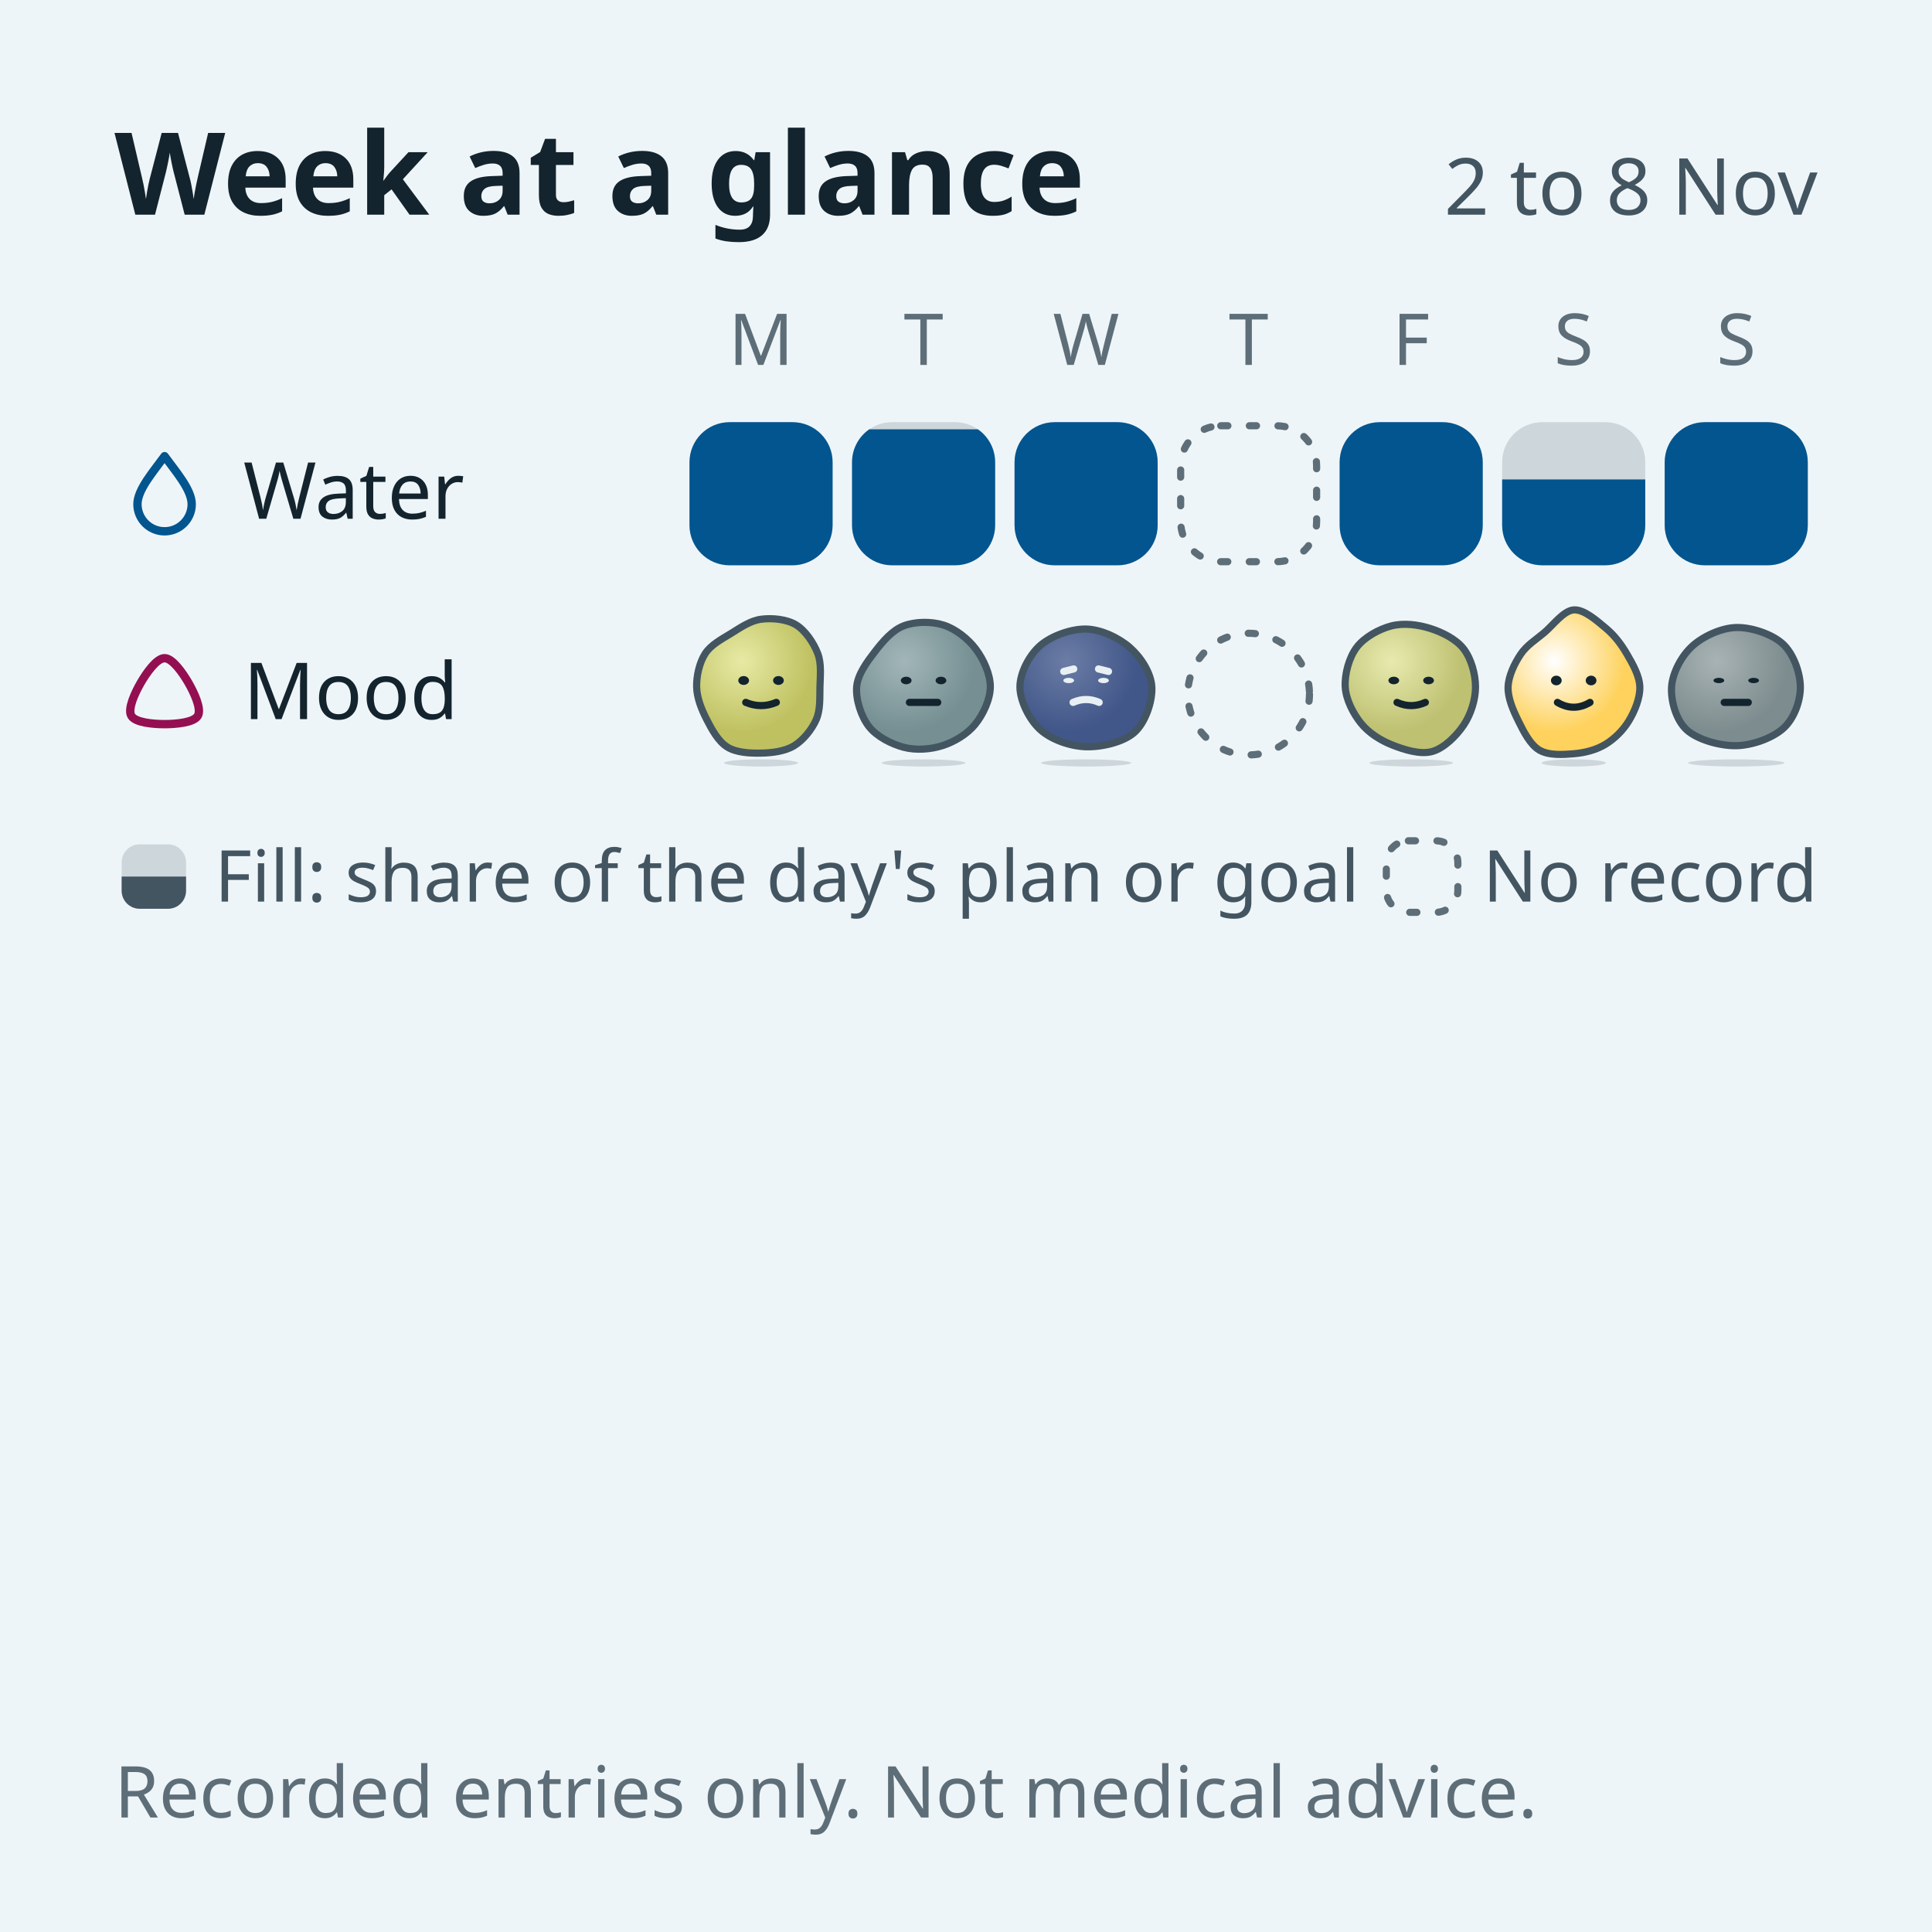
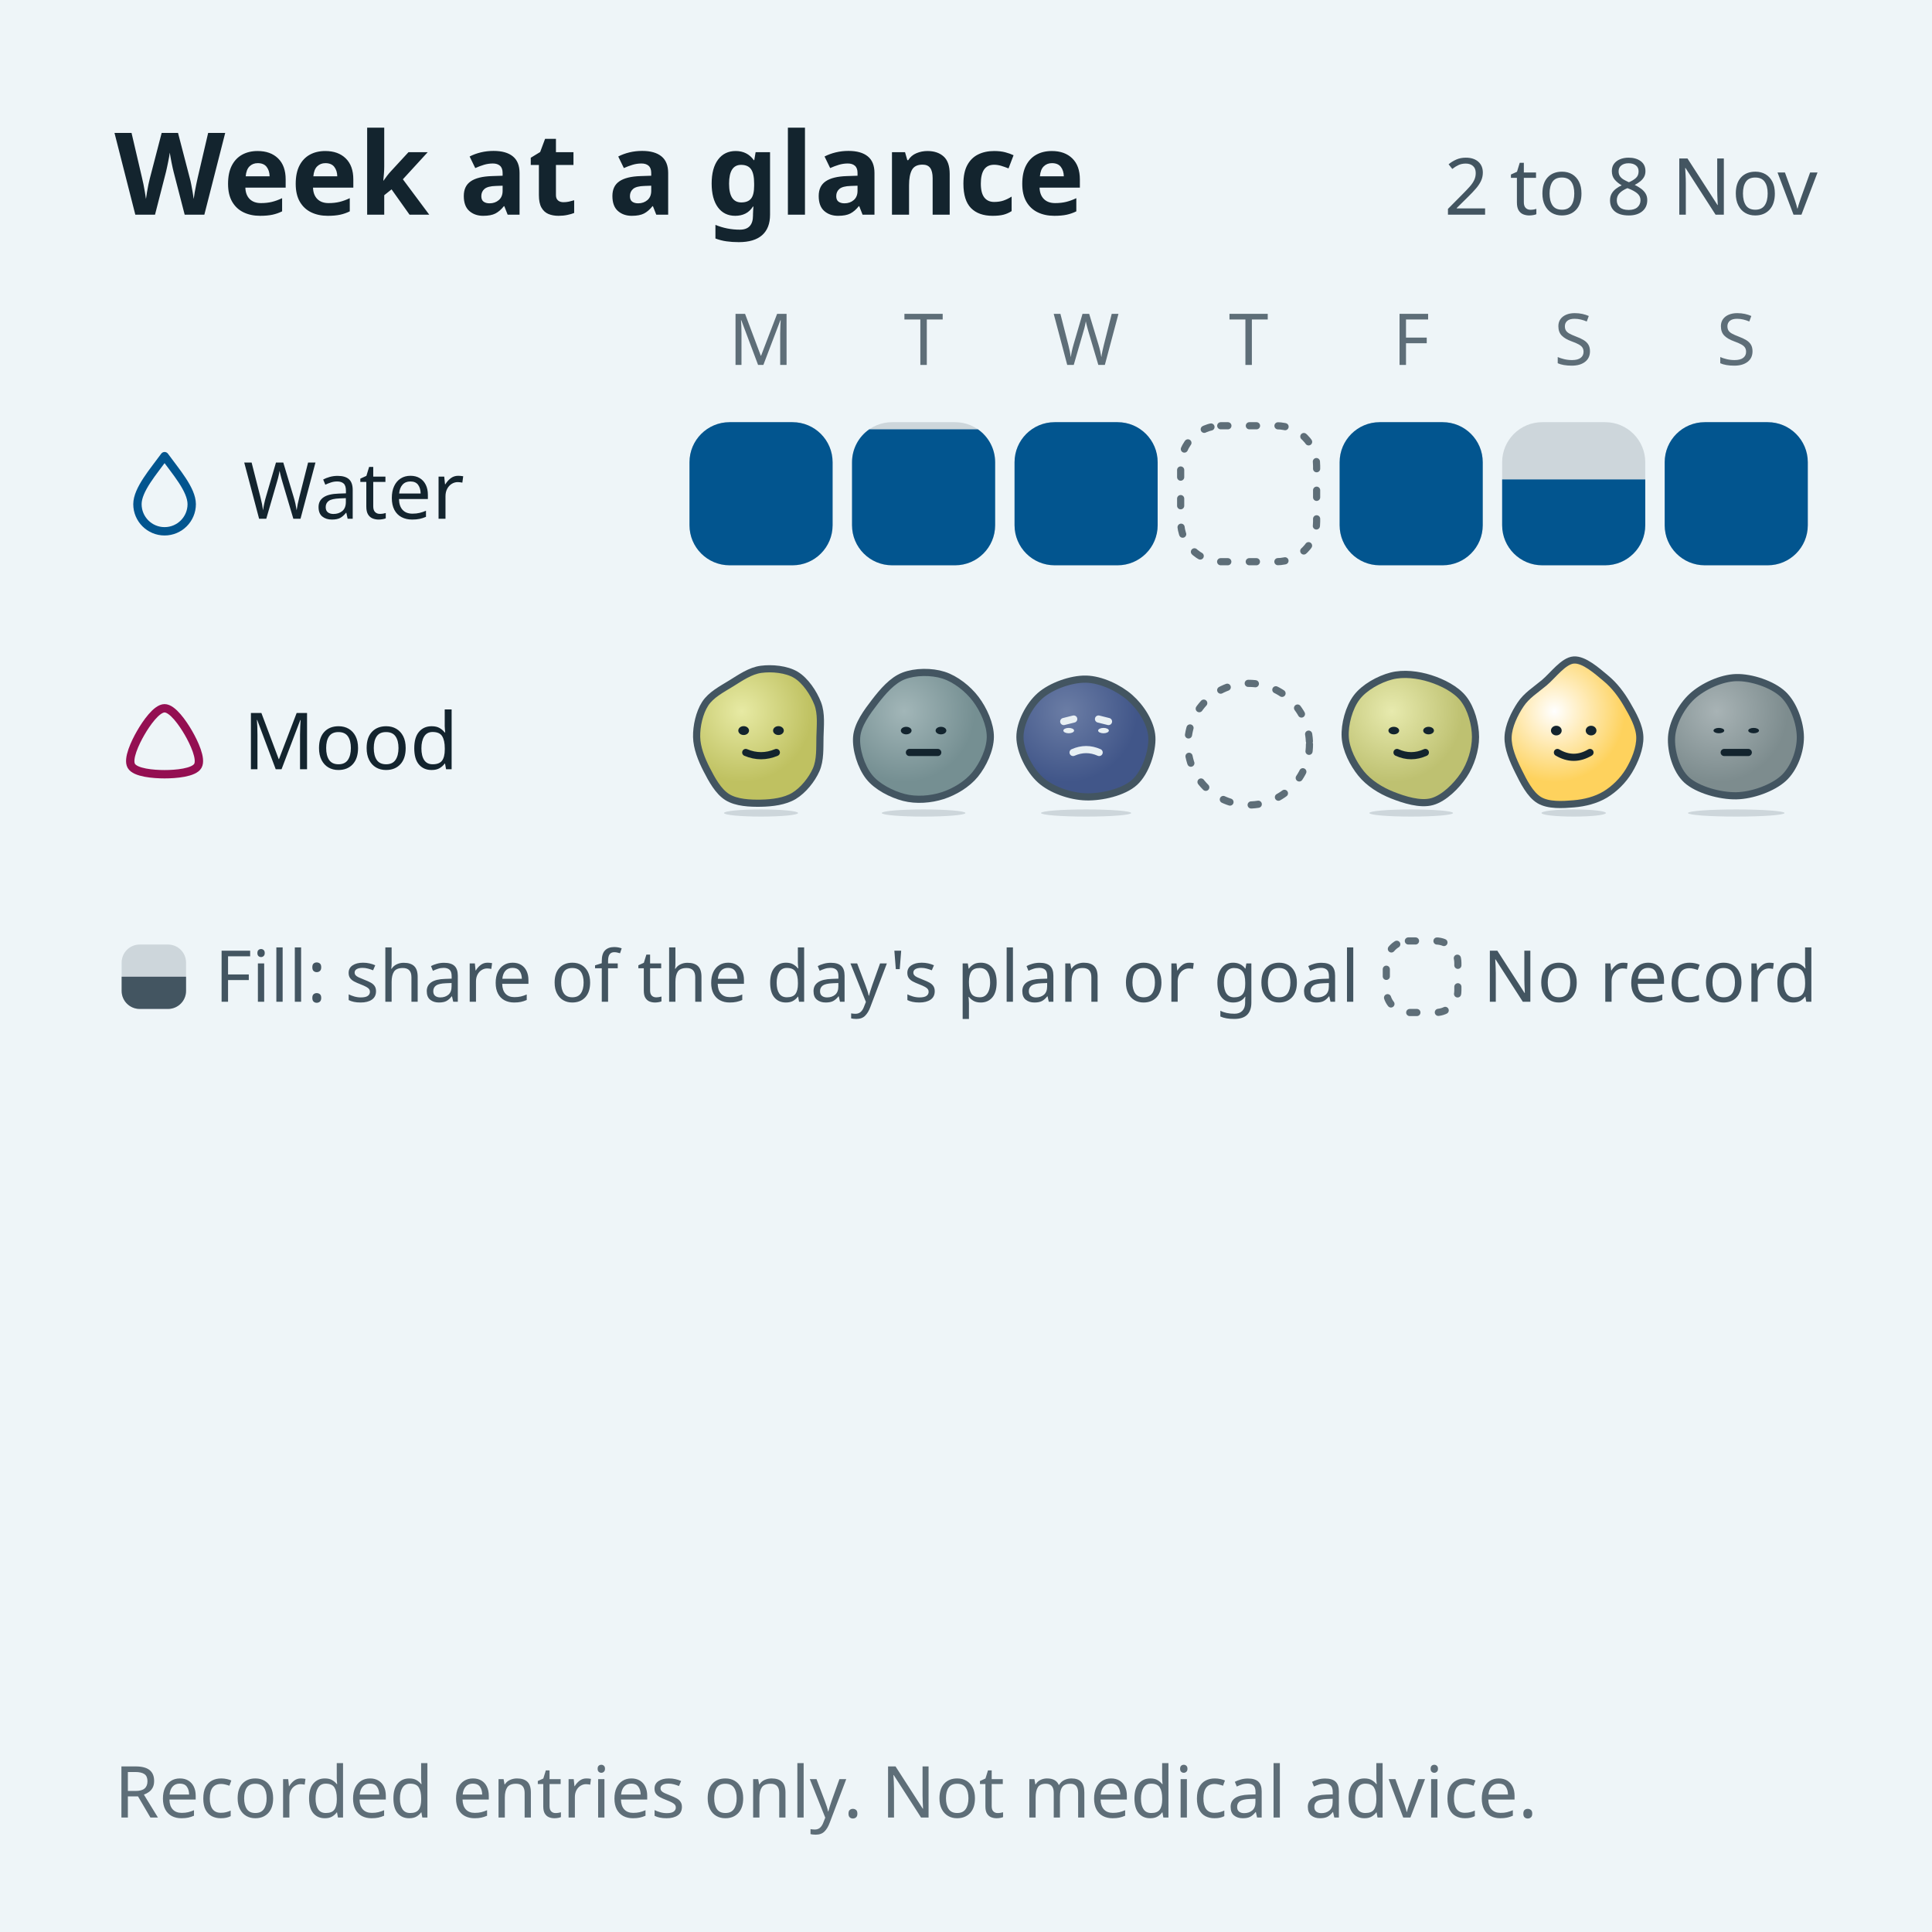
<svg xmlns="http://www.w3.org/2000/svg" width="1080" height="1080" viewBox="0 0 1080 1080">
  <defs>
-     <radialGradient id="g1" gradientUnits="userSpaceOnUse" cx="414.63" cy="369.6" r="39.6">
+     <radialGradient id="g1" gradientUnits="userSpaceOnUse" cx="414.63" cy="397.6" r="39.6">
      <stop offset="0" stop-color="#e7eaa4" />
      <stop offset="1" stop-color="#bfc161" />
    </radialGradient>
-     <radialGradient id="g2" gradientUnits="userSpaceOnUse" cx="505.49" cy="369.6" r="39.6">
+     <radialGradient id="g2" gradientUnits="userSpaceOnUse" cx="505.49" cy="397.6" r="39.6">
      <stop offset="0" stop-color="#a2b6b8" />
      <stop offset="1" stop-color="#758f92" />
    </radialGradient>
-     <radialGradient id="g3" gradientUnits="userSpaceOnUse" cx="596.34" cy="369.6" r="39.6">
+     <radialGradient id="g3" gradientUnits="userSpaceOnUse" cx="596.34" cy="397.6" r="39.6">
      <stop offset="0" stop-color="#6b7da5" />
      <stop offset="1" stop-color="#415689" />
    </radialGradient>
-     <radialGradient id="g4" gradientUnits="userSpaceOnUse" cx="778.06" cy="369.6" r="39.6">
+     <radialGradient id="g4" gradientUnits="userSpaceOnUse" cx="778.06" cy="397.6" r="39.6">
      <stop offset="0" stop-color="#e7eaae" />
      <stop offset="1" stop-color="#bec171" />
    </radialGradient>
-     <radialGradient id="g5" gradientUnits="userSpaceOnUse" cx="868.91" cy="369.6" r="39.6">
+     <radialGradient id="g5" gradientUnits="userSpaceOnUse" cx="868.91" cy="397.6" r="39.6">
      <stop offset="0" stop-color="#ffffff" />
      <stop offset="1" stop-color="#fed25d" />
    </radialGradient>
-     <radialGradient id="g6" gradientUnits="userSpaceOnUse" cx="959.77" cy="369.6" r="39.6">
+     <radialGradient id="g6" gradientUnits="userSpaceOnUse" cx="959.77" cy="397.6" r="39.6">
      <stop offset="0" stop-color="#a8b3b5" />
      <stop offset="1" stop-color="#7d8c8e" />
    </radialGradient>
  </defs>
  <rect width="1080" height="1080" fill="#eef5f8" />
  <text x="64" y="120" font-family="Geologica" font-weight="600" font-size="64" fill="#13242e">Week at a glance</text>
  <text x="1016" y="120" font-family="IBM Plex Sans" font-weight="500" font-size="44" fill="#435561" text-anchor="end">2 to 8 Nov</text>
  <text x="425.43" y="204" font-family="IBM Plex Sans" font-weight="500" font-size="40" fill="#5e6e78" text-anchor="middle">M</text>
  <text x="516.29" y="204" font-family="IBM Plex Sans" font-weight="500" font-size="40" fill="#5e6e78" text-anchor="middle">T</text>
  <text x="607.14" y="204" font-family="IBM Plex Sans" font-weight="500" font-size="40" fill="#5e6e78" text-anchor="middle">W</text>
  <text x="698" y="204" font-family="IBM Plex Sans" font-weight="500" font-size="40" fill="#5e6e78" text-anchor="middle">T</text>
  <text x="788.86" y="204" font-family="IBM Plex Sans" font-weight="500" font-size="40" fill="#5e6e78" text-anchor="middle">F</text>
  <text x="879.71" y="204" font-family="IBM Plex Sans" font-weight="500" font-size="40" fill="#5e6e78" text-anchor="middle">S</text>
  <text x="970.57" y="204" font-family="IBM Plex Sans" font-weight="500" font-size="40" fill="#5e6e78" text-anchor="middle">S</text>
  <g>
    <path d="M92 255 C85.93 263.4 76.83 273.67 76.83 281.83 A15.17 15.17 0 0 0 107.17 281.83 C107.17 273.67 98.07 263.4 92 255 Z" fill="none" stroke="#02558f" stroke-width="4.67" stroke-linecap="round" stroke-linejoin="round" />
  </g>
  <text x="136" y="290" font-family="IBM Plex Sans" font-weight="500" font-size="44" fill="#13242e">Water</text>
  <g>
    <rect x="385.43" y="236" width="80" height="80" rx="22.4" fill="#cdd6db" />
    <path d="M407.83 236 L443.03 236 A22.4 22.4 0 0 1 465.43 258.4 L465.43 293.6 A22.4 22.4 0 0 1 443.03 316 L407.83 316 A22.4 22.4 0 0 1 385.43 293.6 L385.43 258.4 A22.4 22.4 0 0 1 407.83 236 Z" fill="#02558f" />
  </g>
  <g>
    <rect x="476.29" y="236" width="80" height="80" rx="22.4" fill="#cdd6db" />
    <path d="M485.91 240 L546.66 240 A22.4 22.4 0 0 1 556.29 258.4 L556.29 293.6 A22.4 22.4 0 0 1 533.89 316 L498.69 316 A22.4 22.4 0 0 1 476.29 293.6 L476.29 258.4 A22.4 22.4 0 0 1 485.91 240 Z" fill="#02558f" />
  </g>
  <g>
    <rect x="567.14" y="236" width="80" height="80" rx="22.4" fill="#cdd6db" />
    <path d="M589.54 236 L624.74 236 A22.4 22.4 0 0 1 647.14 258.4 L647.14 293.6 A22.4 22.4 0 0 1 624.74 316 L589.54 316 A22.4 22.4 0 0 1 567.14 293.6 L567.14 258.4 A22.4 22.4 0 0 1 589.54 236 Z" fill="#02558f" />
  </g>
  <g>
    <rect x="660" y="238" width="76" height="76" rx="22.4" fill="none" stroke="#5e6e78" stroke-width="4" stroke-linecap="round" stroke-linejoin="round" stroke-dasharray="4 12" />
  </g>
  <g>
    <rect x="748.86" y="236" width="80" height="80" rx="22.4" fill="#cdd6db" />
    <path d="M771.26 236 L806.46 236 A22.4 22.4 0 0 1 828.86 258.4 L828.86 293.6 A22.4 22.4 0 0 1 806.46 316 L771.26 316 A22.4 22.4 0 0 1 748.86 293.6 L748.86 258.4 A22.4 22.4 0 0 1 771.26 236 Z" fill="#02558f" />
  </g>
  <g>
    <rect x="839.71" y="236" width="80" height="80" rx="22.4" fill="#cdd6db" />
    <path d="M839.71 268 L919.71 268 L919.71 293.6 A22.4 22.4 0 0 1 897.31 316 L862.11 316 A22.4 22.4 0 0 1 839.71 293.6 Z" fill="#02558f" />
  </g>
  <g>
    <rect x="930.57" y="236" width="80" height="80" rx="22.4" fill="#cdd6db" />
    <path d="M952.97 236 L988.17 236 A22.4 22.4 0 0 1 1010.57 258.4 L1010.57 293.6 A22.4 22.4 0 0 1 988.17 316 L952.97 316 A22.4 22.4 0 0 1 930.57 293.6 L930.57 258.4 A22.4 22.4 0 0 1 952.97 236 Z" fill="#02558f" />
  </g>
  <g>
-     <path d="M92 367.93 C96.45 367.93 102.24 376.33 105.34 381.7 C108.44 387.07 112.81 396.28 110.59 400.13 C108.37 403.98 98.2 404.8 92 404.8 C85.8 404.8 75.63 403.98 73.41 400.13 C71.19 396.28 75.56 387.07 78.66 381.7 C81.76 376.33 87.55 367.93 92 367.93 Z" fill="none" stroke="#940f52" stroke-width="4.67" stroke-linecap="round" stroke-linejoin="round" />
+     <path d="M92 395.93 C96.45 395.93 102.24 404.33 105.34 409.7 C108.44 415.07 112.81 424.28 110.59 428.13 C108.37 431.98 98.2 432.8 92 432.8 C85.8 432.8 75.63 431.98 73.41 428.13 C71.19 424.28 75.56 415.07 78.66 409.7 C81.76 404.33 87.55 395.93 92 395.93 Z" fill="none" stroke="#940f52" stroke-width="4.67" stroke-linecap="round" stroke-linejoin="round" />
  </g>
-   <text x="136" y="402" font-family="IBM Plex Sans" font-weight="500" font-size="44" fill="#13242e">Mood</text>
+   <text x="136" y="430" font-family="IBM Plex Sans" font-weight="500" font-size="44" fill="#13242e">Mood</text>
  <g>
-     <ellipse cx="425.43" cy="426.48" rx="20.7" ry="2" fill="#cdd6db" />
-     <path d="M458.36 384 C458.22 390.19 458.65 396.84 456.24 402.32 C453.82 407.8 449 413.79 443.87 416.9 C438.73 420.01 431.64 420.87 425.43 420.99 C419.21 421.11 411.66 420.76 406.59 417.61 C401.51 414.47 397.85 407.7 394.99 402.1 C392.13 396.5 389.56 390.11 389.42 384 C389.29 377.89 390.97 370.4 394.18 365.42 C397.38 360.43 403.45 357.29 408.66 354.08 C413.87 350.87 419.39 346.96 425.43 346.16 C431.47 345.35 439.64 346.07 444.91 349.24 C450.19 352.41 454.83 359.39 457.07 365.18 C459.32 370.97 458.49 377.81 458.36 384 Z" fill="url(#g1)" stroke="#435561" stroke-width="4" stroke-linecap="round" stroke-linejoin="round" />
-     <ellipse cx="415.71" cy="380.4" rx="3" ry="2.48" fill="#13242e" />
-     <ellipse cx="435.15" cy="380.4" rx="3" ry="2.48" fill="#13242e" />
-     <path d="M416.87 392.64 Q425.43 396.24 433.98 392.64" fill="none" stroke="#13242e" stroke-width="4" stroke-linecap="round" stroke-linejoin="round" />
+     <ellipse cx="425.43" cy="454.48" rx="20.7" ry="2" fill="#cdd6db" />
+     <path d="M458.36 412 C458.22 418.19 458.65 424.84 456.24 430.32 C453.82 435.8 449 441.79 443.87 444.9 C438.73 448.01 431.64 448.87 425.43 448.99 C419.21 449.11 411.66 448.76 406.59 445.61 C401.51 442.47 397.85 435.7 394.99 430.1 C392.13 424.5 389.56 418.11 389.42 412 C389.29 405.89 390.97 398.4 394.18 393.42 C397.38 388.43 403.45 385.29 408.66 382.08 C413.87 378.87 419.39 374.96 425.43 374.16 C431.47 373.35 439.64 374.07 444.91 377.24 C450.19 380.41 454.83 387.39 457.07 393.18 C459.32 398.97 458.49 405.81 458.36 412 Z" fill="url(#g1)" stroke="#435561" stroke-width="4" stroke-linecap="round" stroke-linejoin="round" />
+     <ellipse cx="415.71" cy="408.4" rx="3" ry="2.48" fill="#13242e" />
+     <ellipse cx="435.15" cy="408.4" rx="3" ry="2.48" fill="#13242e" />
+     <path d="M416.87 420.64 Q425.43 424.24 433.98 420.64" fill="none" stroke="#13242e" stroke-width="4" stroke-linecap="round" stroke-linejoin="round" />
  </g>
  <g>
-     <ellipse cx="516.29" cy="426.48" rx="23.4" ry="2" fill="#cdd6db" />
-     <path d="M553.6 384 C553.54 391.02 549.55 399.48 545.11 404.94 C540.66 410.4 533.57 414.64 526.94 416.78 C520.3 418.92 512.17 419.55 505.31 417.78 C498.45 416.01 490.17 411.81 485.76 406.18 C481.35 400.55 478.32 390.99 478.87 384 C479.43 377.01 484.72 369.94 489.1 364.25 C493.49 358.56 498.78 352.3 505.19 349.84 C511.59 347.37 520.8 347.28 527.52 349.44 C534.23 351.6 541.12 357.04 545.46 362.8 C549.81 368.56 553.66 376.98 553.6 384 Z" fill="url(#g2)" stroke="#435561" stroke-width="4" stroke-linecap="round" stroke-linejoin="round" />
-     <ellipse cx="506.57" cy="380.4" rx="3" ry="2.11" fill="#13242e" />
-     <ellipse cx="526.01" cy="380.4" rx="3" ry="2.11" fill="#13242e" />
-     <path d="M508.37 392.64 Q516.29 392.64 524.21 392.64" fill="none" stroke="#13242e" stroke-width="4" stroke-linecap="round" stroke-linejoin="round" />
+     <ellipse cx="516.29" cy="454.48" rx="23.4" ry="2" fill="#cdd6db" />
+     <path d="M553.6 412 C553.54 419.02 549.55 427.48 545.11 432.94 C540.66 438.4 533.57 442.64 526.94 444.78 C520.3 446.92 512.17 447.55 505.31 445.78 C498.45 444.01 490.17 439.81 485.76 434.18 C481.35 428.55 478.32 418.99 478.87 412 C479.43 405.01 484.72 397.94 489.1 392.25 C493.49 386.56 498.78 380.3 505.19 377.84 C511.59 375.37 520.8 375.28 527.52 377.44 C534.23 379.6 541.12 385.04 545.46 390.8 C549.81 396.56 553.66 404.98 553.6 412 Z" fill="url(#g2)" stroke="#435561" stroke-width="4" stroke-linecap="round" stroke-linejoin="round" />
+     <ellipse cx="506.57" cy="408.4" rx="3" ry="2.11" fill="#13242e" />
+     <ellipse cx="526.01" cy="408.4" rx="3" ry="2.11" fill="#13242e" />
+     <path d="M508.37 420.64 Q516.29 420.64 524.21 420.64" fill="none" stroke="#13242e" stroke-width="4" stroke-linecap="round" stroke-linejoin="round" />
  </g>
  <g>
-     <ellipse cx="607.14" cy="426.48" rx="25.2" ry="2" fill="#cdd6db" />
-     <path d="M643.89 384 C644.33 391.89 640.4 403.73 634.27 409.3 C628.15 414.88 615.93 417.68 607.14 417.45 C598.35 417.22 587.7 413.5 581.54 407.92 C575.37 402.34 570.17 391.84 570.15 384 C570.14 376.16 575.29 366.28 581.46 360.88 C587.62 355.49 598.78 351.46 607.14 351.64 C615.5 351.82 625.5 356.57 631.62 361.97 C637.75 367.36 643.45 376.11 643.89 384 Z" fill="url(#g3)" stroke="#435561" stroke-width="4" stroke-linecap="round" stroke-linejoin="round" />
-     <ellipse cx="597.42" cy="380.4" rx="3" ry="1.5" fill="#e8f0f4" />
-     <ellipse cx="616.86" cy="380.4" rx="3" ry="1.5" fill="#e8f0f4" />
-     <path d="M599.86 392.64 Q607.14 389.4 614.43 392.64" fill="none" stroke="#e8f0f4" stroke-width="4" stroke-linecap="round" stroke-linejoin="round" />
-     <line x1="594.63" y1="375.34" x2="600.22" y2="373.94" stroke="#e8f0f4" stroke-width="4" stroke-linecap="round" stroke-linejoin="round" />
-     <line x1="619.66" y1="375.34" x2="614.07" y2="373.94" stroke="#e8f0f4" stroke-width="4" stroke-linecap="round" stroke-linejoin="round" />
+     <ellipse cx="607.14" cy="454.48" rx="25.2" ry="2" fill="#cdd6db" />
+     <path d="M643.89 412 C644.33 419.89 640.4 431.73 634.27 437.3 C628.15 442.88 615.93 445.68 607.14 445.45 C598.35 445.22 587.7 441.5 581.54 435.92 C575.37 430.34 570.17 419.84 570.15 412 C570.14 404.16 575.29 394.28 581.46 388.88 C587.62 383.49 598.78 379.46 607.14 379.64 C615.5 379.82 625.5 384.57 631.62 389.97 C637.75 395.36 643.45 404.11 643.89 412 Z" fill="url(#g3)" stroke="#435561" stroke-width="4" stroke-linecap="round" stroke-linejoin="round" />
+     <ellipse cx="597.42" cy="408.4" rx="3" ry="1.5" fill="#e8f0f4" />
+     <ellipse cx="616.86" cy="408.4" rx="3" ry="1.5" fill="#e8f0f4" />
+     <path d="M599.86 420.64 Q607.14 417.4 614.43 420.64" fill="none" stroke="#e8f0f4" stroke-width="4" stroke-linecap="round" stroke-linejoin="round" />
+     <line x1="594.63" y1="403.34" x2="600.22" y2="401.94" stroke="#e8f0f4" stroke-width="4" stroke-linecap="round" stroke-linejoin="round" />
+     <line x1="619.66" y1="403.34" x2="614.07" y2="401.94" stroke="#e8f0f4" stroke-width="4" stroke-linecap="round" stroke-linejoin="round" />
  </g>
  <g>
-     <circle cx="698" cy="388" r="34" fill="none" stroke="#5e6e78" stroke-width="4" stroke-linecap="round" stroke-linejoin="round" stroke-dasharray="4 12" />
+     <circle cx="698" cy="416" r="34" fill="none" stroke="#5e6e78" stroke-width="4" stroke-linecap="round" stroke-linejoin="round" stroke-dasharray="4 12" />
  </g>
  <g>
-     <ellipse cx="788.86" cy="426.48" rx="23.4" ry="2" fill="#cdd6db" />
-     <path d="M824.82 384 C824.83 391.1 822.24 399.31 818.21 405.32 C814.17 411.34 807.24 418.24 800.59 420.1 C793.94 421.96 784.93 419.09 778.31 416.47 C771.68 413.85 765.22 409.77 760.84 404.36 C756.45 398.95 752.39 391.08 751.99 384 C751.58 376.92 754.09 367.55 758.39 361.87 C762.69 356.18 770.93 351.66 777.78 349.89 C784.62 348.13 792.75 349.15 799.49 351.29 C806.22 353.42 813.95 357.25 818.17 362.7 C822.4 368.15 824.82 376.9 824.82 384 Z" fill="url(#g4)" stroke="#435561" stroke-width="4" stroke-linecap="round" stroke-linejoin="round" />
-     <ellipse cx="779.14" cy="380.4" rx="3" ry="2.11" fill="#13242e" />
-     <ellipse cx="798.58" cy="380.4" rx="3" ry="2.11" fill="#13242e" />
-     <path d="M780.94 392.64 Q788.86 396.24 796.78 392.64" fill="none" stroke="#13242e" stroke-width="4" stroke-linecap="round" stroke-linejoin="round" />
+     <ellipse cx="788.86" cy="454.48" rx="23.4" ry="2" fill="#cdd6db" />
+     <path d="M824.82 412 C824.83 419.1 822.24 427.31 818.21 433.32 C814.17 439.34 807.24 446.24 800.59 448.1 C793.94 449.96 784.93 447.09 778.31 444.47 C771.68 441.85 765.22 437.77 760.84 432.36 C756.45 426.95 752.39 419.08 751.99 412 C751.58 404.92 754.09 395.55 758.39 389.87 C762.69 384.18 770.93 379.66 777.78 377.89 C784.62 376.13 792.75 377.15 799.49 379.29 C806.22 381.42 813.95 385.25 818.17 390.7 C822.4 396.15 824.82 404.9 824.82 412 Z" fill="url(#g4)" stroke="#435561" stroke-width="4" stroke-linecap="round" stroke-linejoin="round" />
+     <ellipse cx="779.14" cy="408.4" rx="3" ry="2.11" fill="#13242e" />
+     <ellipse cx="798.58" cy="408.4" rx="3" ry="2.11" fill="#13242e" />
+     <path d="M780.94 420.64 Q788.86 424.24 796.78 420.64" fill="none" stroke="#13242e" stroke-width="4" stroke-linecap="round" stroke-linejoin="round" />
  </g>
  <g>
-     <ellipse cx="879.71" cy="426.48" rx="18" ry="2" fill="#cdd6db" />
-     <path d="M916.67 384 C916.85 390.19 913.82 397.52 910.58 402.89 C907.35 408.26 902.4 413.12 897.25 416.2 C892.11 419.27 885.84 420.84 879.71 421.35 C873.59 421.87 865.65 422.36 860.49 419.29 C855.33 416.23 851.65 408.83 848.75 402.95 C845.84 397.07 842.82 390.19 843.03 384 C843.24 377.81 846.64 370.87 850.01 365.82 C853.37 360.77 858.25 357.83 863.2 353.69 C868.16 349.54 873.98 341.37 879.71 340.94 C885.45 340.51 892.66 346.98 897.63 351.12 C902.59 355.25 906.36 360.27 909.53 365.75 C912.71 371.23 916.5 377.81 916.67 384 Z" fill="url(#g5)" stroke="#435561" stroke-width="4" stroke-linecap="round" stroke-linejoin="round" />
-     <ellipse cx="869.99" cy="380.4" rx="3" ry="2.7" fill="#13242e" />
-     <ellipse cx="889.43" cy="380.4" rx="3" ry="2.7" fill="#13242e" />
-     <path d="M870.61 392.64 Q879.71 398.04 888.82 392.64" fill="none" stroke="#13242e" stroke-width="4" stroke-linecap="round" stroke-linejoin="round" />
+     <ellipse cx="879.71" cy="454.48" rx="18" ry="2" fill="#cdd6db" />
+     <path d="M916.67 412 C916.85 418.19 913.82 425.52 910.58 430.89 C907.35 436.26 902.4 441.12 897.25 444.2 C892.11 447.27 885.84 448.84 879.71 449.35 C873.59 449.87 865.65 450.36 860.49 447.29 C855.33 444.23 851.65 436.83 848.75 430.95 C845.84 425.07 842.82 418.19 843.03 412 C843.24 405.81 846.64 398.87 850.01 393.82 C853.37 388.77 858.25 385.83 863.2 381.69 C868.16 377.54 873.98 369.37 879.71 368.94 C885.45 368.51 892.66 374.98 897.63 379.12 C902.59 383.25 906.36 388.27 909.53 393.75 C912.71 399.23 916.5 405.81 916.67 412 Z" fill="url(#g5)" stroke="#435561" stroke-width="4" stroke-linecap="round" stroke-linejoin="round" />
+     <ellipse cx="869.99" cy="408.4" rx="3" ry="2.7" fill="#13242e" />
+     <ellipse cx="889.43" cy="408.4" rx="3" ry="2.7" fill="#13242e" />
+     <path d="M870.61 420.64 Q879.71 426.04 888.82 420.64" fill="none" stroke="#13242e" stroke-width="4" stroke-linecap="round" stroke-linejoin="round" />
  </g>
  <g>
-     <ellipse cx="970.57" cy="426.48" rx="27" ry="2" fill="#cdd6db" />
-     <path d="M1006.41 384 C1006.47 391.84 1002.98 401.56 997.01 407.04 C991.04 412.52 979.59 416.69 970.57 416.85 C961.56 417.02 948.95 413.52 942.92 408.04 C936.9 402.57 933.93 391.79 934.42 384 C934.91 376.21 939.86 366.82 945.88 361.29 C951.91 355.75 962.11 351 970.57 350.78 C979.04 350.57 990.69 354.46 996.66 360 C1002.64 365.53 1006.35 376.16 1006.41 384 Z" fill="url(#g6)" stroke="#435561" stroke-width="4" stroke-linecap="round" stroke-linejoin="round" />
-     <ellipse cx="960.85" cy="380.4" rx="3" ry="1.5" fill="#13242e" />
-     <ellipse cx="980.29" cy="380.4" rx="3" ry="1.5" fill="#13242e" />
-     <path d="M963.84 392.64 Q970.57 392.64 977.3 392.64" fill="none" stroke="#13242e" stroke-width="4" stroke-linecap="round" stroke-linejoin="round" />
+     <ellipse cx="970.57" cy="454.48" rx="27" ry="2" fill="#cdd6db" />
+     <path d="M1006.41 412 C1006.47 419.84 1002.98 429.56 997.01 435.04 C991.04 440.52 979.59 444.69 970.57 444.85 C961.56 445.02 948.95 441.52 942.92 436.04 C936.9 430.57 933.93 419.79 934.42 412 C934.91 404.21 939.86 394.82 945.88 389.29 C951.91 383.75 962.11 379 970.57 378.78 C979.04 378.57 990.69 382.46 996.66 388 C1002.64 393.53 1006.35 404.16 1006.41 412 Z" fill="url(#g6)" stroke="#435561" stroke-width="4" stroke-linecap="round" stroke-linejoin="round" />
+     <ellipse cx="960.85" cy="408.4" rx="3" ry="1.5" fill="#13242e" />
+     <ellipse cx="980.29" cy="408.4" rx="3" ry="1.5" fill="#13242e" />
+     <path d="M963.84 420.64 Q970.57 420.64 977.3 420.64" fill="none" stroke="#13242e" stroke-width="4" stroke-linecap="round" stroke-linejoin="round" />
  </g>
  <g>
-     <rect x="68" y="472" width="36" height="36" rx="10.08" fill="#cdd6db" />
-     <path d="M68 490 L104 490 L104 497.92 A10.08 10.08 0 0 1 93.92 508 L78.08 508 A10.08 10.08 0 0 1 68 497.92 Z" fill="#435561" />
+     <rect x="68" y="528" width="36" height="36" rx="10.08" fill="#cdd6db" />
+     <path d="M68 546 L104 546 L104 553.92 A10.08 10.08 0 0 1 93.92 564 L78.08 564 A10.08 10.08 0 0 1 68 553.92 Z" fill="#435561" />
  </g>
-   <text x="120" y="504" font-family="IBM Plex Sans" font-weight="500" font-size="40" fill="#435561">Fill: share of the day's plan or goal</text>
+   <text x="120" y="560" font-family="IBM Plex Sans" font-weight="500" font-size="40" fill="#435561">Fill: share of the day's plan or goal</text>
  <g>
-     <rect x="774.96" y="470" width="40" height="40" rx="12.32" fill="none" stroke="#5e6e78" stroke-width="4" stroke-linecap="round" stroke-linejoin="round" stroke-dasharray="4 12" />
+     <rect x="774.96" y="526" width="40" height="40" rx="12.32" fill="none" stroke="#5e6e78" stroke-width="4" stroke-linecap="round" stroke-linejoin="round" stroke-dasharray="4 12" />
  </g>
-   <text x="828.96" y="504" font-family="IBM Plex Sans" font-weight="500" font-size="40" fill="#435561">No record</text>
+   <text x="828.96" y="560" font-family="IBM Plex Sans" font-weight="500" font-size="40" fill="#435561">No record</text>
  <text x="64" y="1016" font-family="IBM Plex Sans" font-weight="500" font-size="40" fill="#5e6e78">Recorded entries only. Not medical advice.</text>
</svg>
